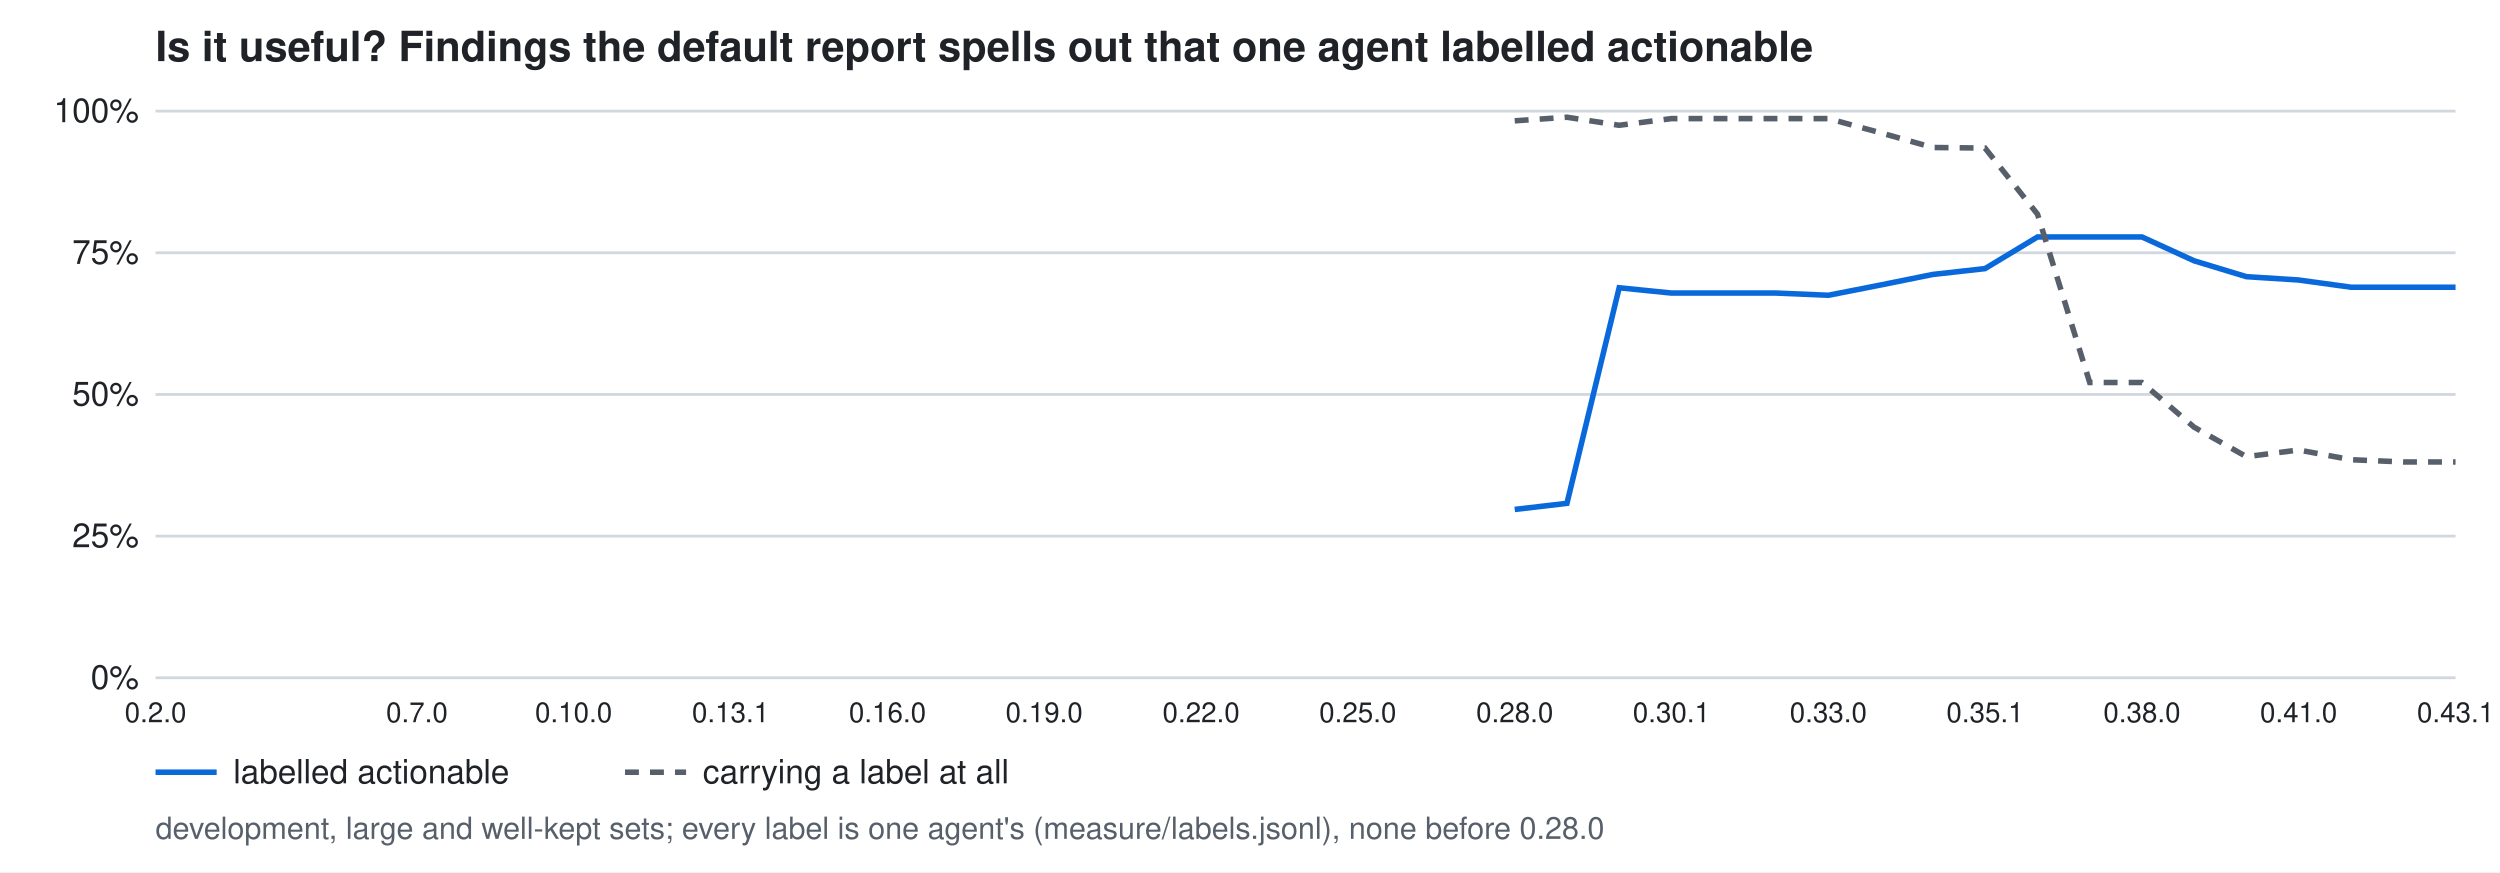
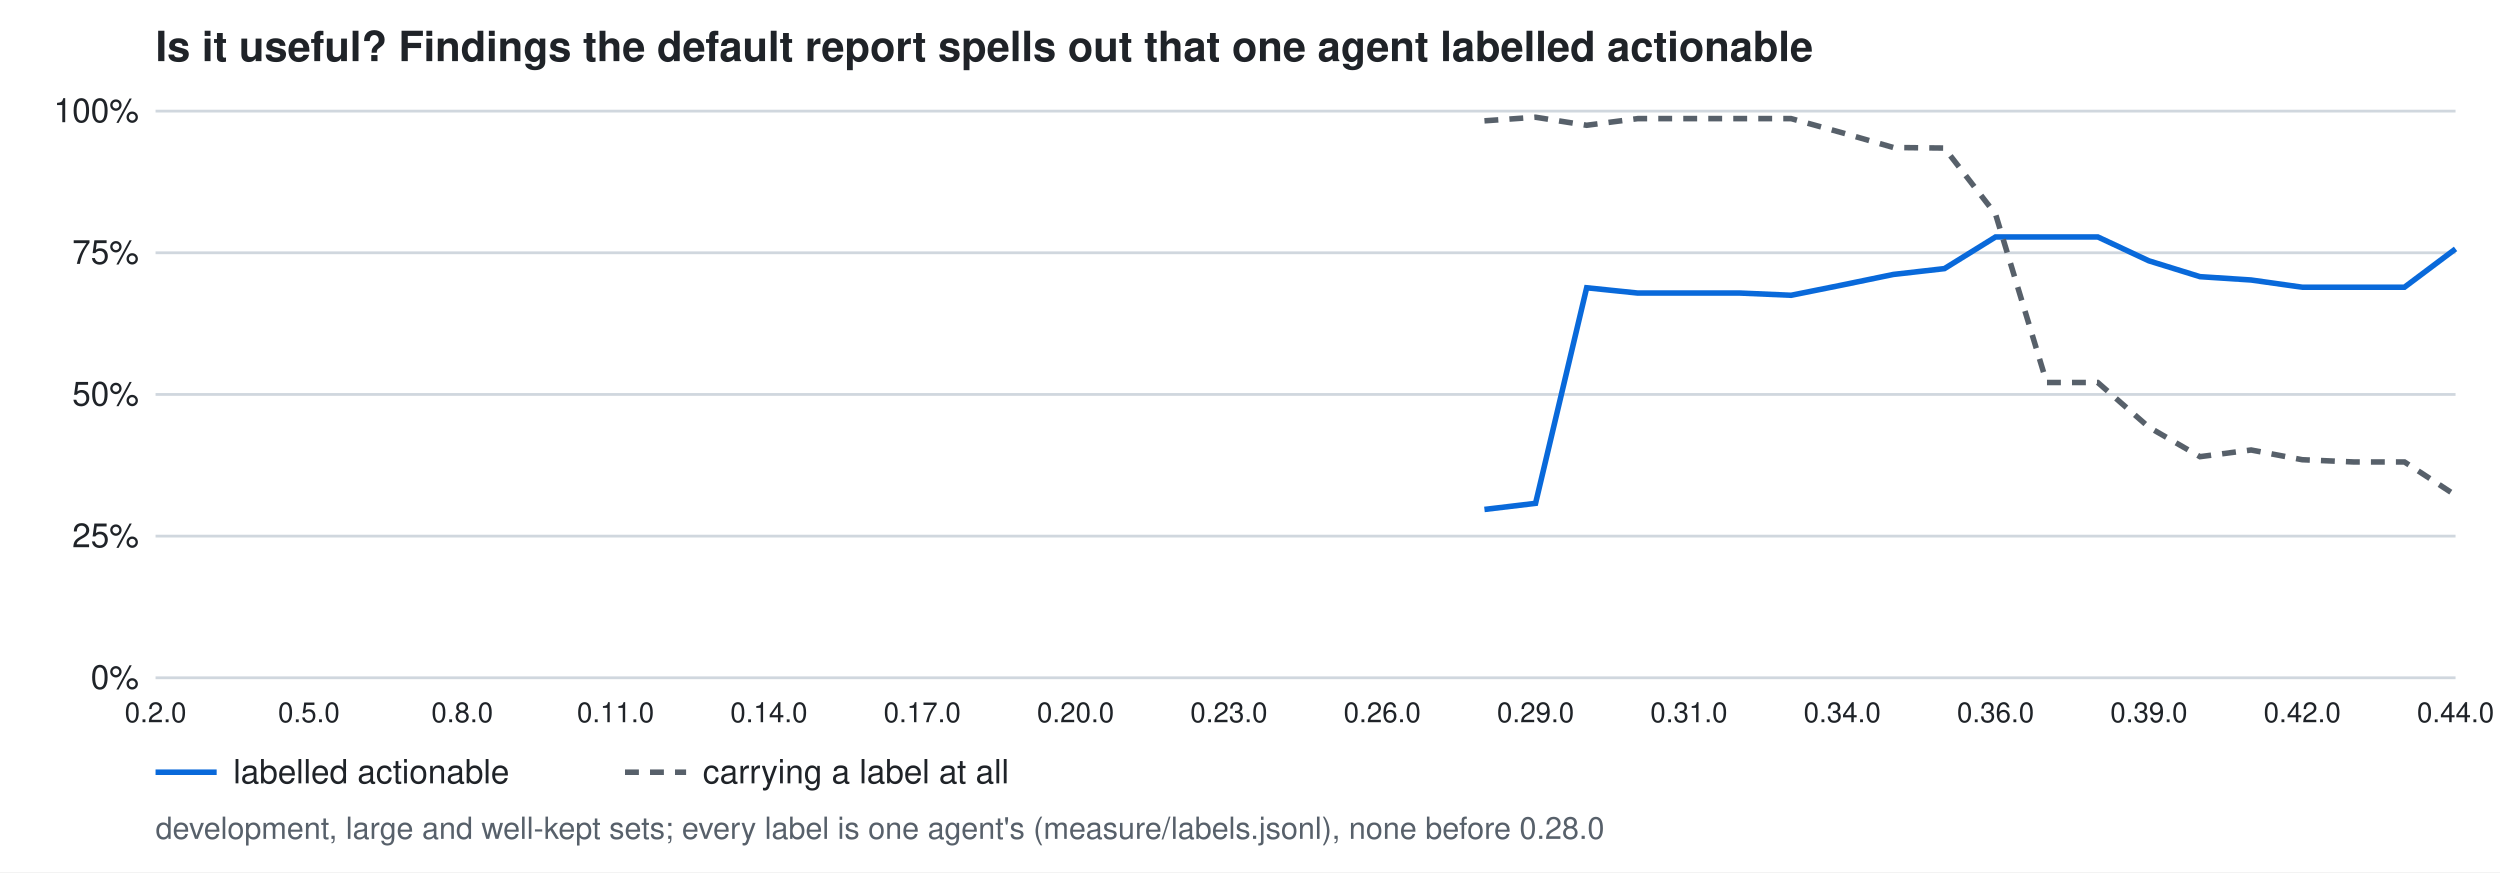
<svg xmlns="http://www.w3.org/2000/svg" width="900" height="314" viewBox="0 0 900 314" font-family="-apple-system,Segoe UI,Helvetica,Arial,sans-serif" font-size="12">
  <rect width="900" height="314" fill="#ffffff" />
  <text x="56" y="22" font-size="15" font-weight="600" fill="#1f2328">Is it useful? Findings the default report spells out that one agent labelled actionable</text>
  <line x1="56" y1="244.0" x2="884" y2="244.0" stroke="#d0d7de" stroke-width="1" />
  <text x="50" y="248.0" text-anchor="end" fill="#1f2328">0%</text>
  <line x1="56" y1="193.0" x2="884" y2="193.0" stroke="#d0d7de" stroke-width="1" />
  <text x="50" y="197.0" text-anchor="end" fill="#1f2328">25%</text>
  <line x1="56" y1="142.0" x2="884" y2="142.0" stroke="#d0d7de" stroke-width="1" />
  <text x="50" y="146.0" text-anchor="end" fill="#1f2328">50%</text>
  <line x1="56" y1="91.0" x2="884" y2="91.0" stroke="#d0d7de" stroke-width="1" />
  <text x="50" y="95.0" text-anchor="end" fill="#1f2328">75%</text>
  <line x1="56" y1="40.0" x2="884" y2="40.0" stroke="#d0d7de" stroke-width="1" />
  <text x="50" y="44.0" text-anchor="end" fill="#1f2328">100%</text>
  <text x="56.0" y="260" text-anchor="middle" fill="#1f2328" font-size="10">0.2.0</text>
-   <text x="150.1" y="260" text-anchor="middle" fill="#1f2328" font-size="10">0.7.0</text>
-   <text x="206.5" y="260" text-anchor="middle" fill="#1f2328" font-size="10">0.10.0</text>
-   <text x="263.0" y="260" text-anchor="middle" fill="#1f2328" font-size="10">0.13.1</text>
-   <text x="319.5" y="260" text-anchor="middle" fill="#1f2328" font-size="10">0.16.0</text>
-   <text x="375.9" y="260" text-anchor="middle" fill="#1f2328" font-size="10">0.19.0</text>
-   <text x="432.4" y="260" text-anchor="middle" fill="#1f2328" font-size="10">0.22.0</text>
-   <text x="488.8" y="260" text-anchor="middle" fill="#1f2328" font-size="10">0.25.0</text>
-   <text x="545.3" y="260" text-anchor="middle" fill="#1f2328" font-size="10">0.28.0</text>
-   <text x="601.7" y="260" text-anchor="middle" fill="#1f2328" font-size="10">0.30.1</text>
-   <text x="658.2" y="260" text-anchor="middle" fill="#1f2328" font-size="10">0.33.0</text>
-   <text x="714.6" y="260" text-anchor="middle" fill="#1f2328" font-size="10">0.35.1</text>
-   <text x="771.1" y="260" text-anchor="middle" fill="#1f2328" font-size="10">0.38.0</text>
-   <text x="827.5" y="260" text-anchor="middle" fill="#1f2328" font-size="10">0.41.0</text>
-   <text x="884.0" y="260" text-anchor="middle" fill="#1f2328" font-size="10">0.43.1</text>
-   <polyline points="545.3,183.4 564.1,181.2 582.9,103.6 601.7,105.5 620.5,105.5 639.4,105.5 658.2,106.3 677.0,102.6 695.8,98.8 714.6,96.7 733.5,85.3 752.3,85.3 771.1,85.3 789.9,93.9 808.7,99.6 827.5,100.8 846.4,103.4 865.2,103.4 884.0,103.4" fill="none" stroke="#0969da" stroke-width="2" />
-   <polyline points="545.3,43.5 564.1,42.2 582.9,45.1 601.7,42.7 620.5,42.7 639.4,42.7 658.2,42.7 677.0,47.8 695.8,53.1 714.6,53.3 733.5,77.1 752.3,137.7 771.1,137.7 789.9,153.8 808.7,164.4 827.5,162.0 846.4,165.5 865.2,166.3 884.0,166.3" fill="none" stroke="#57606a" stroke-width="2" stroke-dasharray="5 4" />
+   <text x="111.2" y="260" text-anchor="middle" fill="#1f2328" font-size="10">0.5.0</text>
+   <text x="166.4" y="260" text-anchor="middle" fill="#1f2328" font-size="10">0.8.0</text>
+   <text x="221.6" y="260" text-anchor="middle" fill="#1f2328" font-size="10">0.11.0</text>
+   <text x="276.8" y="260" text-anchor="middle" fill="#1f2328" font-size="10">0.14.0</text>
+   <text x="332.0" y="260" text-anchor="middle" fill="#1f2328" font-size="10">0.17.0</text>
+   <text x="387.2" y="260" text-anchor="middle" fill="#1f2328" font-size="10">0.20.0</text>
+   <text x="442.4" y="260" text-anchor="middle" fill="#1f2328" font-size="10">0.23.0</text>
+   <text x="497.6" y="260" text-anchor="middle" fill="#1f2328" font-size="10">0.26.0</text>
+   <text x="552.8" y="260" text-anchor="middle" fill="#1f2328" font-size="10">0.29.0</text>
+   <text x="608.0" y="260" text-anchor="middle" fill="#1f2328" font-size="10">0.31.0</text>
+   <text x="663.2" y="260" text-anchor="middle" fill="#1f2328" font-size="10">0.34.0</text>
+   <text x="718.4" y="260" text-anchor="middle" fill="#1f2328" font-size="10">0.36.0</text>
+   <text x="773.6" y="260" text-anchor="middle" fill="#1f2328" font-size="10">0.39.0</text>
+   <text x="828.8" y="260" text-anchor="middle" fill="#1f2328" font-size="10">0.42.0</text>
+   <text x="884.0" y="260" text-anchor="middle" fill="#1f2328" font-size="10">0.44.0</text>
+   <polyline points="534.4,183.4 552.8,181.2 571.2,103.6 589.6,105.5 608.0,105.5 626.4,105.5 644.8,106.3 663.2,102.6 681.6,98.8 700.0,96.7 718.4,85.3 736.8,85.3 755.2,85.3 773.6,93.9 792.0,99.6 810.4,100.8 828.8,103.4 847.2,103.4 865.6,103.4 884.0,89.6" fill="none" stroke="#0969da" stroke-width="2" />
+   <polyline points="534.4,43.5 552.8,42.2 571.2,45.1 589.6,42.7 608.0,42.7 626.4,42.7 644.8,42.7 663.2,47.8 681.6,53.1 700.0,53.3 718.4,77.1 736.8,137.7 755.2,137.7 773.6,153.8 792.0,164.4 810.4,162.0 828.8,165.5 847.2,166.3 865.6,166.3 884.0,178.3" fill="none" stroke="#57606a" stroke-width="2" stroke-dasharray="5 4" />
  <line x1="56" y1="278" x2="78" y2="278" stroke="#0969da" stroke-width="2" />
  <text x="84" y="282" fill="#1f2328">labelled actionable</text>
  <line x1="225" y1="278" x2="247" y2="278" stroke="#57606a" stroke-width="2" stroke-dasharray="5 4" />
  <text x="253" y="282" fill="#1f2328">carrying a label at all</text>
  <text x="56" y="302" fill="#57606a" font-size="11">development, large and well-kept sets; every label is one agent's (measure/labels.jsonl), none before 0.28.0</text>
</svg>
